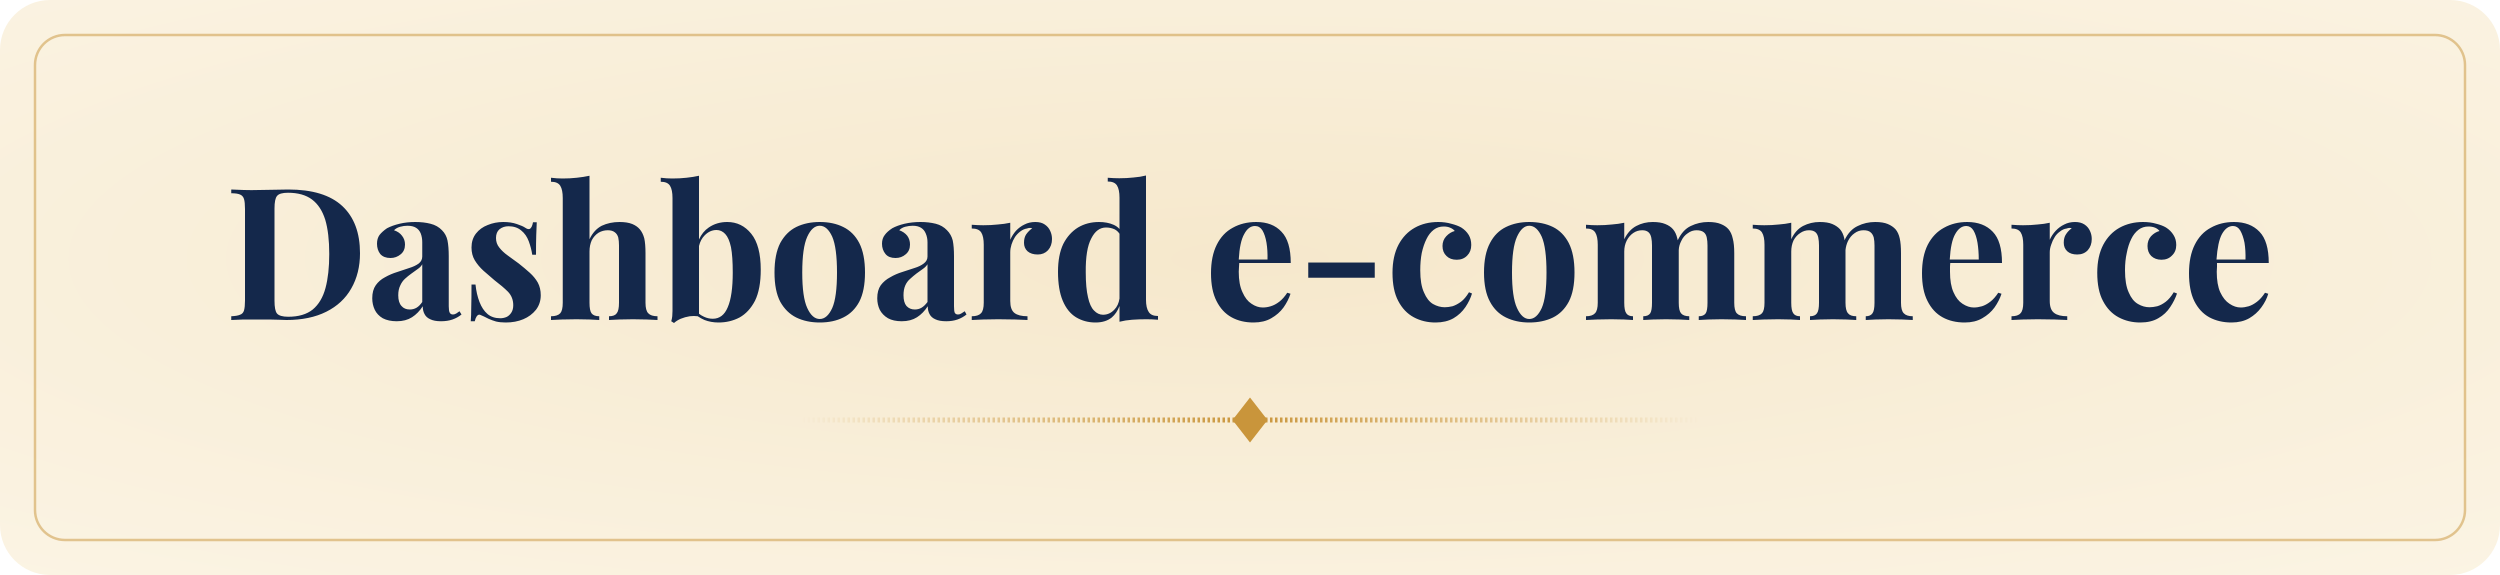
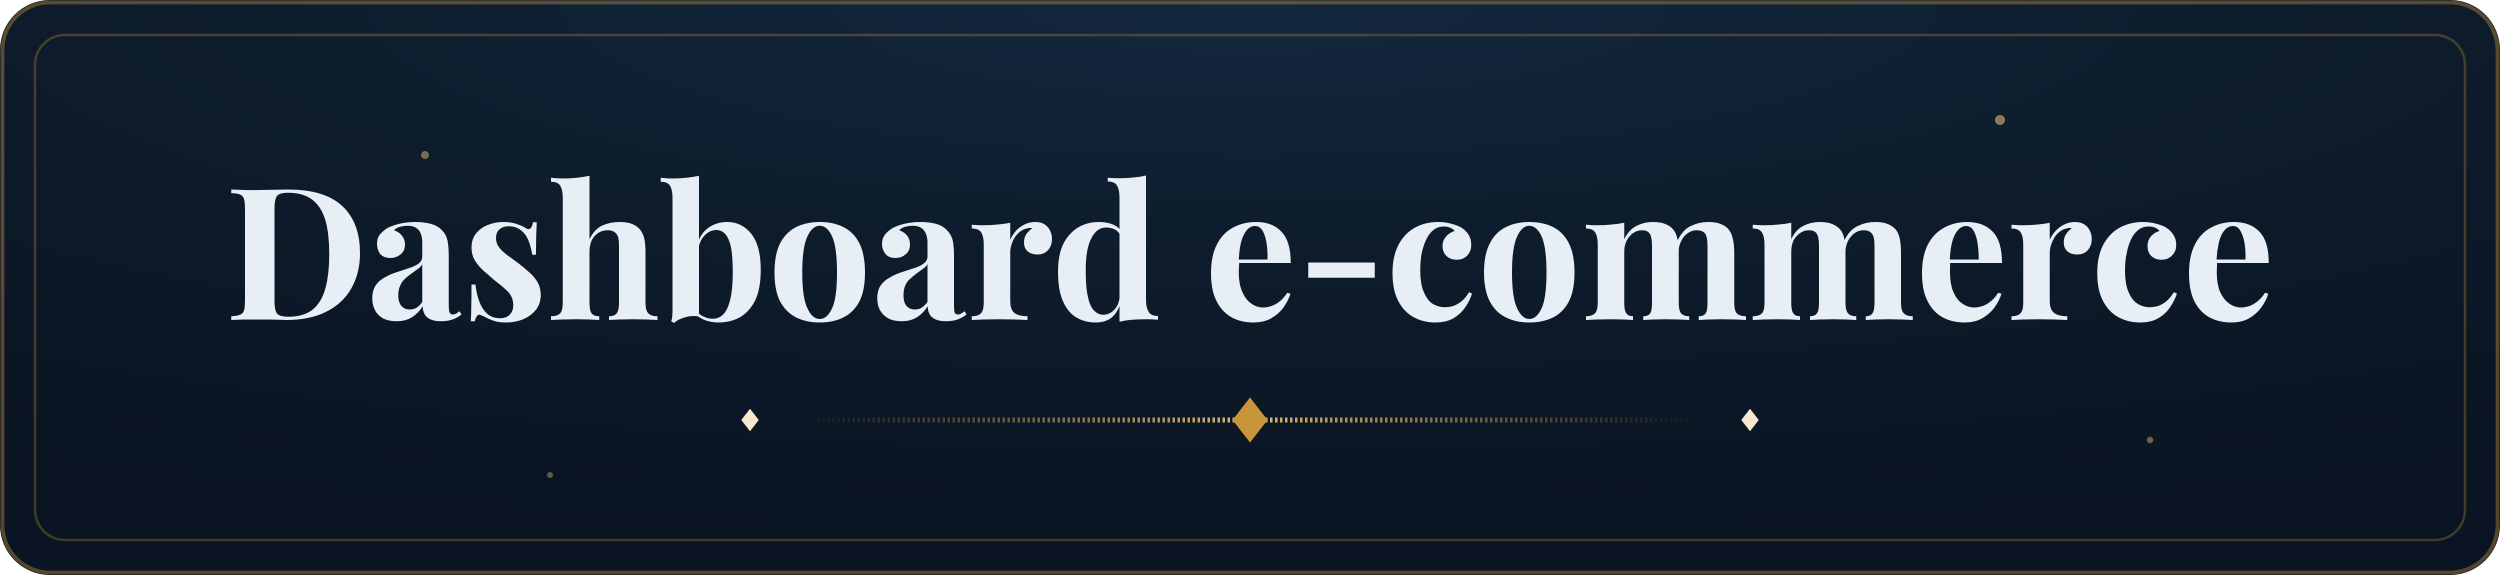
<svg xmlns="http://www.w3.org/2000/svg" viewBox="0 0 1000 230" width="1000" height="230" role="img" aria-labelledby="t d">
-   <style>@keyframes up{from{opacity:0;transform:translateY(18px)}}@keyframes fade{from{opacity:0}}@keyframes draw{from{stroke-dashoffset:1}}@keyframes lz{from{opacity:0;transform:scale(.2) rotate(-90deg)}60%{opacity:1;transform:scale(1.35)}}.up{animation:up 1s cubic-bezier(.2,.7,.2,1) backwards}.fade{animation:fade .9s ease-out backwards}.draw{stroke-dasharray:1;animation:draw 1.1s cubic-bezier(.45,0,.2,1) backwards}.lz{transform-box:fill-box;transform-origin:center;animation:lz .6s ease-out backwards}
+   <style>@keyframes up{from{opacity:0;transform:translateY(18px)}}@keyframes fade{from{opacity:0}}@keyframes draw{from{stroke-dashoffset:1}}@keyframes lz{from{opacity:0;transform:scale(.2) rotate(-90deg)}60%{opacity:1;transform:scale(1.35)}}.up{animation:up 1s cubic-bezier(.2,.7,.2,1) backwards}.fade{animation:fade .9s ease-out backwards}.draw{stroke-dasharray:1;animation:draw 1.1s cubic-bezier(.45,0,.2,1) backwards}.lz{transform-box:fill-box;transform-origin:center;animation:lz .6s ease-out backwards}@keyframes tw{from{opacity:0}50%{opacity:1;transform:scale(2)}}@keyframes ping{from{opacity:.9;transform:scale(1)}to{opacity:0;transform:scale(3)}}.tw{transform-box:fill-box;transform-origin:center;animation:tw .8s ease-out backwards}.ping{transform-box:fill-box;transform-origin:center;animation:ping 1.2s ease-out backwards}.grow{transform-box:fill-box;transform-origin:center}
@media (prefers-reduced-motion: reduce){*{animation:none!important}}</style>
  <defs>
-     <radialGradient id="bg" cx="50%" cy="45%" r="75%">
-       <stop offset="0" stop-color="#F6E8CC" />
-       <stop offset="1" stop-color="#FBF4E4" />
+     <radialGradient id="eb" cx="50%" cy="0%" r="95%">
+       <stop offset="0" stop-color="#14283f" />
+       <stop offset=".5" stop-color="#0d1b2a" />
+       <stop offset="1" stop-color="#0a1422" />
    </radialGradient>
    <linearGradient id="fl" gradientUnits="userSpaceOnUse" x1="320.0" x2="680.0">
      <stop offset="0" stop-color="#C9953B" stop-opacity="0" />
-       <stop offset=".5" stop-color="#C9953B" />
+       <stop offset=".5" stop-color="#E2BD72" />
      <stop offset="1" stop-color="#C9953B" stop-opacity="0" />
    </linearGradient>
  </defs>
-   <rect width="1000" height="230" rx="20" fill="url(#bg)" />
-   <rect x="14" y="14" width="972" height="202" rx="12" fill="none" stroke="#C9953B" stroke-opacity=".5" />
+   <rect width="1000" height="230" rx="20" fill="url(#eb)" />
+   <rect x="1" y="1" width="998" height="228" rx="19" fill="none" stroke="#C9953B" stroke-opacity=".4" stroke-width="1.5" />
+   <rect x="14" y="14" width="972" height="202" rx="12" fill="none" stroke="#C9953B" stroke-opacity=".3" />
  <g transform="translate(90 128)">
    <g class="up" style="animation-delay:.1s">
-       <path fill="#14284B" d="M25.3 -52.2Q39.8 -52.2 46.9 -45.6Q54 -39 54 -26.7Q54 -18.7 50.5 -12.6Q47.1 -6.6 40.5 -3.3Q33.9 0 24.6 0Q23.5 0 21.5 -0.1Q19.6 -0.1 17.6 -0.2Q15.5 -0.2 13.9 -0.2Q10.6 -0.2 7.5 -0.2Q4.4 -0.1 2.5 0V-1.5Q4.9 -1.6 6 -2.1Q7.2 -2.5 7.6 -3.8Q8 -5.2 8 -7.8V-44.4Q8 -47.1 7.6 -48.4Q7.2 -49.7 6 -50.2Q4.8 -50.7 2.5 -50.7V-52.2Q4.4 -52.1 7.5 -52Q10.6 -51.9 13.7 -52Q16.4 -52.1 19.7 -52.1Q23.1 -52.2 25.3 -52.2ZM25.2 -50.9Q21.8 -50.9 20.8 -49.6Q19.8 -48.4 19.8 -44.6V-7.7Q19.8 -3.8 20.8 -2.6Q21.9 -1.3 25.3 -1.3Q31.5 -1.3 35.1 -4.2Q38.7 -7.2 40.2 -12.8Q41.7 -18.4 41.7 -26.4Q41.7 -34.7 40.1 -40.1Q38.4 -45.5 34.8 -48.2Q31.2 -50.9 25.2 -50.9ZM68.7 0.5Q65.4 0.5 63.1 -0.7Q60.9 -2 59.9 -4.1Q58.9 -6.2 58.9 -8.7Q58.9 -11.9 60.3 -13.9Q61.7 -15.9 64 -17.1Q66.3 -18.4 68.9 -19.2Q71.4 -20 73.7 -20.8Q76 -21.5 77.5 -22.6Q78.9 -23.7 78.9 -25.4V-31.1Q78.9 -33 78.3 -34.6Q77.7 -36.1 76.4 -36.9Q75.1 -37.7 73 -37.7Q71.5 -37.7 70.1 -37.3Q68.6 -36.9 67.6 -35.9Q69.7 -35.2 70.8 -33.7Q72 -32.2 72 -30.2Q72 -27.7 70.3 -26.3Q68.5 -24.8 66.2 -24.8Q63.5 -24.8 62.1 -26.4Q60.8 -28.1 60.8 -30.5Q60.8 -32.6 61.8 -34Q62.9 -35.4 64.8 -36.7Q66.9 -37.8 69.8 -38.5Q72.7 -39.2 76.1 -39.2Q79.5 -39.2 82.2 -38.5Q85 -37.8 86.8 -35.9Q88.5 -34.2 89 -31.8Q89.5 -29.3 89.5 -25.5V-5.5Q89.5 -3.6 89.9 -2.9Q90.3 -2.2 91.2 -2.2Q91.8 -2.2 92.5 -2.6Q93.1 -3 93.8 -3.5L94.6 -2.2Q93 -0.9 91 -0.2Q89 0.5 86.4 0.5Q83.7 0.5 82.1 -0.3Q80.5 -1 79.8 -2.4Q79.1 -3.7 79.1 -5.5Q77.3 -2.7 74.8 -1.1Q72.3 0.5 68.7 0.5ZM73.9 -4.2Q75.4 -4.2 76.6 -4.9Q77.8 -5.6 78.9 -7.2V-22.3Q78.3 -21.2 77.1 -20.4Q75.9 -19.5 74.6 -18.6Q73.2 -17.6 72 -16.5Q70.8 -15.4 70.1 -13.8Q69.3 -12.2 69.3 -9.9Q69.3 -7 70.6 -5.6Q71.8 -4.2 73.9 -4.2ZM111.3 -39.2Q114.4 -39.2 116.7 -38.4Q119.1 -37.6 120.1 -36.9Q121.1 -36.2 121.8 -36.4Q122.8 -36.8 123.2 -39.1H124.7Q124.6 -37 124.5 -34Q124.4 -31.1 124.4 -26.1H122.9Q122.5 -28.8 121.5 -31.5Q120.5 -34.2 118.5 -35.8Q116.5 -37.5 113.4 -37.5Q111.3 -37.5 109.8 -36.3Q108.4 -35.1 108.4 -32.8Q108.4 -30.6 109.7 -29Q111 -27.3 113.1 -25.8Q115.2 -24.3 117.5 -22.6Q119.9 -20.7 121.9 -18.9Q123.9 -17.1 125.1 -15Q126.3 -12.8 126.3 -9.9Q126.3 -6.6 124.4 -4.1Q122.4 -1.6 119.3 -0.3Q116.2 1 112.3 1Q110.1 1 108.4 0.6Q106.7 0.1 105.4 -0.5Q104.4 -1 103.6 -1.4Q102.7 -1.8 102 -2.1Q101.3 -2.3 100.7 -1.5Q100.2 -0.8 99.9 0.5H98.3Q98.5 -1.8 98.5 -5.2Q98.6 -8.6 98.6 -14.2H100.2Q100.6 -10.3 101.8 -7.2Q103 -4.1 105 -2.4Q107 -0.7 110.1 -0.7Q111.4 -0.7 112.6 -1.2Q113.7 -1.7 114.5 -2.9Q115.3 -4.1 115.3 -5.9Q115.3 -9.1 113.2 -11.3Q111.1 -13.4 107.8 -15.9Q105.5 -17.9 103.4 -19.7Q101.3 -21.6 99.9 -23.9Q98.6 -26.1 98.6 -29Q98.6 -32.3 100.4 -34.6Q102.2 -36.9 105.1 -38Q108 -39.2 111.3 -39.2ZM145.8 -57.7V-32.3Q147.6 -36.1 150.7 -37.7Q153.9 -39.2 157.8 -39.2Q160.9 -39.2 162.9 -38.4Q164.8 -37.6 165.9 -36.3Q167.1 -34.9 167.7 -32.7Q168.2 -30.5 168.2 -26.7V-6.9Q168.2 -3.8 169.3 -2.7Q170.4 -1.5 173 -1.5V0Q171.6 -0.1 168.7 -0.2Q165.9 -0.3 163.2 -0.3Q160.4 -0.3 157.7 -0.2Q155 -0.1 153.6 0V-1.5Q155.9 -1.5 156.7 -2.7Q157.6 -3.8 157.6 -6.9V-29.8Q157.6 -31.6 157.3 -33Q156.9 -34.4 155.9 -35.1Q154.9 -35.9 153.1 -35.9Q151.1 -35.9 149.4 -34.9Q147.7 -33.8 146.7 -31.9Q145.8 -29.9 145.8 -27.4V-6.9Q145.8 -3.8 146.6 -2.7Q147.5 -1.5 149.7 -1.5V0Q148.4 -0.1 145.8 -0.2Q143.2 -0.3 140.6 -0.3Q137.7 -0.3 134.8 -0.2Q131.9 -0.1 130.4 0V-1.5Q133 -1.5 134.1 -2.7Q135.1 -3.8 135.1 -6.9V-48.8Q135.1 -52.1 134.1 -53.7Q133.1 -55.3 130.4 -55.3V-56.9Q132.8 -56.6 135 -56.6Q138 -56.6 140.7 -56.9Q143.5 -57.2 145.8 -57.7ZM200.9 -39.2Q206.7 -39.2 210.5 -34.5Q214.3 -29.8 214.3 -20.1Q214.3 -12.4 212 -7.7Q209.6 -3.1 205.8 -1Q202 1 197.4 1Q194.4 1 191.8 0Q190.4 -0.6 189.1 -1.5Q187.6 -1.7 185.9 -1.5Q184 -1.2 182.3 -0.5Q180.7 0.2 179.6 1.2L178.5 0.5Q178.8 -0.5 178.9 -1.5Q179 -2.6 179 -3.6V-48.8Q179 -52.1 178 -53.7Q177 -55.3 174.3 -55.3V-56.9Q176.7 -56.6 178.9 -56.6Q181.9 -56.6 184.6 -56.9Q187.4 -57.2 189.6 -57.7V-32.2Q191 -35.3 193.5 -37Q196.7 -39.2 200.9 -39.2ZM189.6 -29.6V-2.5Q190.5 -1.8 191.6 -1.3Q193.3 -0.5 195.1 -0.5Q199.2 -0.5 201.1 -5.1Q203.1 -9.7 203.1 -19Q203.1 -25.4 202.4 -29.1Q201.6 -32.8 200.1 -34.4Q198.6 -36 196.6 -36Q194 -36 191.9 -33.9Q190.2 -32.2 189.6 -29.6ZM237.9 -39.2Q243.3 -39.2 247.3 -37.2Q251.4 -35.2 253.7 -30.8Q256 -26.3 256 -19Q256 -11.7 253.7 -7.3Q251.4 -3 247.3 -1Q243.3 1 237.9 1Q232.6 1 228.5 -1Q224.5 -3 222.1 -7.3Q219.8 -11.7 219.8 -19Q219.8 -26.3 222.1 -30.8Q224.5 -35.2 228.5 -37.2Q232.6 -39.2 237.9 -39.2ZM237.9 -37.7Q234.9 -37.7 232.9 -33.3Q230.9 -28.9 230.9 -19Q230.9 -9.1 232.9 -4.8Q234.9 -0.4 237.9 -0.4Q240.9 -0.4 242.9 -4.8Q244.8 -9.1 244.8 -19Q244.8 -28.9 242.9 -33.3Q240.9 -37.7 237.9 -37.7ZM270.7 0.5Q267.4 0.5 265.2 -0.7Q263 -2 261.9 -4.1Q260.9 -6.2 260.9 -8.7Q260.9 -11.9 262.3 -13.9Q263.8 -15.9 266.1 -17.1Q268.3 -18.4 270.9 -19.2Q273.4 -20 275.8 -20.8Q278.1 -21.5 279.5 -22.6Q281 -23.7 281 -25.4V-31.1Q281 -33 280.3 -34.6Q279.7 -36.1 278.4 -36.9Q277.1 -37.7 275.1 -37.7Q273.6 -37.7 272.1 -37.3Q270.6 -36.9 269.7 -35.9Q271.7 -35.2 272.9 -33.7Q274 -32.2 274 -30.2Q274 -27.7 272.3 -26.3Q270.6 -24.8 268.2 -24.8Q265.5 -24.8 264.2 -26.4Q262.8 -28.1 262.8 -30.5Q262.8 -32.6 263.9 -34Q264.9 -35.4 266.9 -36.7Q268.9 -37.8 271.8 -38.5Q274.8 -39.2 278.2 -39.2Q281.5 -39.2 284.3 -38.5Q287 -37.8 288.8 -35.9Q290.5 -34.2 291.1 -31.8Q291.6 -29.3 291.6 -25.5V-5.5Q291.6 -3.6 291.9 -2.9Q292.3 -2.2 293.2 -2.2Q293.9 -2.2 294.5 -2.6Q295.1 -3 295.9 -3.5L296.6 -2.2Q295 -0.9 293 -0.2Q291 0.5 288.5 0.5Q285.7 0.5 284.1 -0.3Q282.5 -1 281.8 -2.4Q281.1 -3.7 281.1 -5.5Q279.3 -2.7 276.8 -1.1Q274.3 0.5 270.7 0.5ZM275.9 -4.2Q277.4 -4.2 278.6 -4.9Q279.8 -5.6 281 -7.2V-22.3Q280.3 -21.2 279.1 -20.4Q277.9 -19.5 276.6 -18.6Q275.3 -17.6 274.1 -16.5Q272.8 -15.4 272.1 -13.8Q271.4 -12.2 271.4 -9.9Q271.4 -7 272.6 -5.6Q273.9 -4.2 275.9 -4.2ZM324.1 -39.2Q326.5 -39.2 327.9 -38.2Q329.4 -37.2 330.1 -35.6Q330.8 -34.1 330.8 -32.4Q330.8 -29.7 329.2 -27.9Q327.6 -26.2 325.1 -26.2Q322.5 -26.2 321 -27.5Q319.6 -28.8 319.6 -30.9Q319.6 -33 320.5 -34.3Q321.5 -35.7 322.9 -36.7Q321.8 -37 320.8 -36.6Q319.4 -36.4 318.1 -35.4Q316.9 -34.5 316 -33.2Q315.1 -31.8 314.6 -30.2Q314.1 -28.6 314.1 -27.1V-7.6Q314.1 -4.1 315.8 -2.8Q317.5 -1.5 321 -1.5V0Q319.3 -0.1 316.1 -0.2Q312.8 -0.3 309.3 -0.3Q306.3 -0.3 303.3 -0.2Q300.3 -0.1 298.7 0V-1.5Q301.3 -1.5 302.4 -2.7Q303.5 -3.8 303.5 -6.9V-30.1Q303.5 -33.4 302.5 -35Q301.5 -36.6 298.7 -36.6V-38.1Q301.1 -37.9 303.3 -37.9Q306.4 -37.9 309.1 -38.2Q311.8 -38.4 314.1 -38.9V-32.1Q315 -34.1 316.4 -35.7Q317.9 -37.3 319.8 -38.2Q321.7 -39.2 324.1 -39.2ZM368.4 -57.8V-8.1Q368.4 -4.8 369.5 -3.2Q370.5 -1.6 373.2 -1.6V-0.1Q370.9 -0.3 368.6 -0.3Q365.5 -0.3 362.8 -0.1Q360.1 0.1 357.8 0.7V-5.6Q356.7 -2.7 354.7 -1Q352.2 1 348.2 1Q343.9 1 340.4 -1.1Q337 -3.2 335.1 -7.7Q333.2 -12.2 333.2 -19.3Q333.2 -26 335.3 -30.4Q337.5 -34.7 341.2 -37Q344.9 -39.2 349.6 -39.2Q352.9 -39.2 355.4 -38.1Q356.8 -37.5 357.8 -36.4V-48.9Q357.8 -52.2 356.8 -53.8Q355.8 -55.4 353.1 -55.4V-56.9Q355.5 -56.7 357.7 -56.7Q360.7 -56.7 363.4 -57Q366.1 -57.2 368.4 -57.8ZM357.8 -34.5Q357 -35.7 355.8 -36.3Q354.2 -37 352.4 -37Q348.7 -37 346.5 -32.6Q344.2 -28.3 344.3 -19.1Q344.3 -12.8 345.2 -9.1Q346 -5.4 347.6 -3.8Q349.2 -2.1 351.2 -2.1Q353.8 -2.1 355.7 -4.1Q357.4 -5.8 357.8 -8.6ZM412.5 -39.2Q419 -39.2 422.6 -35.3Q426.3 -31.5 426.3 -22.8H405.7Q405.6 -22.1 405.6 -21.3Q405.5 -20.4 405.5 -19.3Q405.5 -14.2 407 -11.1Q408.4 -7.9 410.6 -6.5Q412.8 -5 415.1 -5Q416.7 -5 418.3 -5.5Q420 -6 421.7 -7.3Q423.4 -8.6 424.9 -10.9L426.2 -10.5Q425.3 -7.7 423.4 -5Q421.5 -2.4 418.5 -0.7Q415.6 1 411.4 1Q406.4 1 402.6 -1.1Q398.8 -3.2 396.6 -7.6Q394.4 -11.9 394.4 -18.7Q394.4 -25.5 396.7 -30.1Q399 -34.7 403.1 -36.9Q407.2 -39.2 412.5 -39.2ZM405.5 -24.2H417Q417.1 -27.8 416.6 -30.9Q416.1 -33.9 415 -35.8Q413.9 -37.6 412 -37.6Q409.4 -37.6 407.7 -34.4Q405.9 -31.3 405.5 -24.2ZM459.9 -23V-16.9H433.3V-23ZM485.3 -39.2Q488.1 -39.2 490.5 -38.5Q492.9 -37.9 494.5 -37Q496.4 -35.8 497.5 -34Q498.5 -32.3 498.5 -30Q498.5 -27.4 496.9 -25.8Q495.3 -24.1 492.7 -24.1Q490.1 -24.1 488.6 -25.6Q487 -27.1 487 -29.6Q487 -31.9 488.5 -33.5Q490 -35.1 491.9 -35.6Q491.3 -36.4 490.1 -36.9Q489 -37.4 487.5 -37.4Q485.2 -37.4 483.5 -36.1Q481.7 -34.7 480.6 -32.4Q479.4 -30 478.7 -26.8Q478.1 -23.7 478.1 -19.9Q478.1 -14.2 479.6 -11Q481 -7.7 483.2 -6.4Q485.5 -5.1 487.9 -5.1Q489.3 -5.1 491 -5.5Q492.6 -6 494.4 -7.3Q496.1 -8.6 497.6 -11.1L498.8 -10.6Q498 -7.9 496.2 -5.2Q494.3 -2.4 491.4 -0.7Q488.4 1 484.2 1Q479.4 1 475.5 -1.1Q471.6 -3.2 469.3 -7.6Q467 -11.9 467 -18.9Q467 -25.5 469.4 -30.1Q471.8 -34.6 475.9 -36.9Q480 -39.2 485.3 -39.2ZM521.7 -39.2Q527.1 -39.2 531.2 -37.2Q535.2 -35.2 537.5 -30.8Q539.8 -26.3 539.8 -19Q539.8 -11.7 537.5 -7.3Q535.2 -3 531.2 -1Q527.1 1 521.7 1Q516.5 1 512.4 -1Q508.3 -3 506 -7.3Q503.6 -11.7 503.6 -19Q503.6 -26.3 506 -30.8Q508.3 -35.2 512.4 -37.2Q516.5 -39.2 521.7 -39.2ZM521.7 -37.7Q518.8 -37.7 516.8 -33.3Q514.8 -28.9 514.8 -19Q514.8 -9.1 516.8 -4.8Q518.8 -0.4 521.7 -0.4Q524.7 -0.4 526.7 -4.8Q528.6 -9.1 528.6 -19Q528.6 -28.9 526.7 -33.3Q524.7 -37.7 521.7 -37.7ZM571.1 -39.2Q574.2 -39.2 576.1 -38.4Q578.1 -37.6 579.2 -36.3Q580.4 -34.9 580.9 -32.7Q581 -32.2 581.1 -31.9Q583.1 -36.1 586.3 -37.6Q589.6 -39.2 593.3 -39.2Q596.4 -39.2 598.3 -38.4Q600.3 -37.6 601.4 -36.3Q602.6 -34.9 603.1 -32.6Q603.7 -30.4 603.7 -26.7V-6.9Q603.7 -3.8 604.7 -2.7Q605.8 -1.5 608.4 -1.5V0Q607 -0.1 604.2 -0.2Q601.4 -0.3 598.6 -0.3Q596 -0.3 593.4 -0.2Q590.8 -0.1 589.5 0V-1.5Q591.5 -1.5 592.3 -2.7Q593 -3.8 593 -6.9V-29.8Q593 -31.6 592.7 -33Q592.4 -34.4 591.5 -35.1Q590.5 -35.9 588.6 -35.9Q586.7 -35.9 585.1 -34.7Q583.4 -33.6 582.5 -31.6Q581.6 -29.9 581.5 -28Q581.5 -27.4 581.5 -26.7V-6.9Q581.5 -3.8 582.4 -2.7Q583.4 -1.5 585.7 -1.5V0Q584.4 -0.1 581.7 -0.2Q579 -0.3 576.4 -0.3Q573.8 -0.3 571.2 -0.2Q568.6 -0.1 567.3 0V-1.5Q569.3 -1.5 570.1 -2.7Q570.8 -3.8 570.8 -6.9V-29.8Q570.8 -31.6 570.5 -33Q570.2 -34.4 569.4 -35.1Q568.5 -35.9 566.9 -35.9Q564.9 -35.9 563.3 -34.8Q561.7 -33.7 560.7 -31.8Q559.7 -29.8 559.7 -27.4V-6.9Q559.7 -3.8 560.5 -2.7Q561.3 -1.5 563.2 -1.5V0Q562.1 -0.1 559.6 -0.2Q557.1 -0.3 554.5 -0.3Q551.7 -0.3 548.8 -0.2Q545.8 -0.1 544.4 0V-1.5Q546.9 -1.5 548 -2.7Q549.1 -3.8 549.1 -6.9V-30.1Q549.1 -33.4 548.1 -35Q547.1 -36.6 544.4 -36.6V-38.1Q546.7 -37.9 548.9 -37.9Q552 -37.9 554.7 -38.2Q557.4 -38.4 559.7 -38.9V-32.3Q561.5 -36 564.5 -37.6Q567.5 -39.2 571.1 -39.2ZM637.9 -39.2Q641 -39.2 642.9 -38.4Q644.8 -37.6 646 -36.3Q647.2 -34.9 647.7 -32.7Q647.8 -32.2 647.8 -31.9Q649.8 -36.1 653.1 -37.6Q656.3 -39.2 660.1 -39.2Q663.2 -39.2 665.1 -38.4Q667 -37.6 668.2 -36.3Q669.4 -34.9 669.9 -32.6Q670.4 -30.4 670.4 -26.7V-6.9Q670.4 -3.8 671.5 -2.7Q672.6 -1.5 675.1 -1.5V0Q673.7 -0.1 670.9 -0.2Q668.1 -0.3 665.4 -0.3Q662.7 -0.3 660.2 -0.2Q657.6 -0.1 656.3 0V-1.5Q658.2 -1.5 659 -2.7Q659.8 -3.8 659.8 -6.9V-29.8Q659.8 -31.6 659.5 -33Q659.1 -34.4 658.2 -35.1Q657.3 -35.9 655.4 -35.9Q653.4 -35.9 651.8 -34.7Q650.2 -33.6 649.2 -31.6Q648.4 -29.9 648.2 -28Q648.2 -27.4 648.2 -26.7V-6.9Q648.2 -3.8 649.2 -2.7Q650.1 -1.5 652.5 -1.5V0Q651.2 -0.1 648.5 -0.2Q645.8 -0.3 643.2 -0.3Q640.5 -0.3 638 -0.2Q635.4 -0.1 634 0V-1.5Q636 -1.5 636.8 -2.7Q637.6 -3.8 637.6 -6.9V-29.8Q637.6 -31.6 637.3 -33Q637 -34.4 636.2 -35.1Q635.3 -35.9 633.6 -35.9Q631.7 -35.9 630.1 -34.8Q628.4 -33.7 627.4 -31.8Q626.5 -29.8 626.5 -27.4V-6.9Q626.5 -3.8 627.3 -2.7Q628.1 -1.5 630 -1.5V0Q628.8 -0.1 626.3 -0.2Q623.9 -0.3 621.3 -0.3Q618.5 -0.3 615.5 -0.2Q612.6 -0.1 611.1 0V-1.5Q613.7 -1.5 614.8 -2.7Q615.8 -3.8 615.8 -6.9V-30.1Q615.8 -33.4 614.8 -35Q613.8 -36.6 611.1 -36.6V-38.1Q613.5 -37.9 615.7 -37.9Q618.8 -37.9 621.5 -38.2Q624.2 -38.4 626.5 -38.9V-32.3Q628.2 -36 631.2 -37.6Q634.3 -39.2 637.9 -39.2ZM696.9 -39.2Q703.4 -39.2 707.1 -35.3Q710.8 -31.5 710.8 -22.8H690.1Q690 -22.1 690 -21.3Q690 -20.4 690 -19.3Q690 -14.2 691.4 -11.1Q692.8 -7.9 695 -6.5Q697.3 -5 699.5 -5Q701.1 -5 702.8 -5.5Q704.4 -6 706.1 -7.3Q707.8 -8.6 709.3 -10.9L710.6 -10.5Q709.7 -7.7 707.8 -5Q705.9 -2.4 702.9 -0.7Q700 1 695.9 1Q690.8 1 687 -1.1Q683.2 -3.2 681 -7.6Q678.8 -11.9 678.8 -18.7Q678.8 -25.5 681.1 -30.1Q683.5 -34.7 687.6 -36.9Q691.7 -39.2 696.9 -39.2ZM689.9 -24.2H701.5Q701.5 -27.8 701 -30.9Q700.5 -33.9 699.4 -35.8Q698.3 -37.6 696.5 -37.6Q693.9 -37.6 692.1 -34.4Q690.3 -31.3 689.9 -24.2ZM740 -39.2Q742.3 -39.2 743.8 -38.2Q745.3 -37.2 746 -35.6Q746.7 -34.1 746.7 -32.4Q746.7 -29.7 745.1 -27.9Q743.5 -26.2 740.9 -26.2Q738.3 -26.2 736.9 -27.5Q735.5 -28.8 735.5 -30.9Q735.5 -33 736.4 -34.3Q737.3 -35.7 738.7 -36.7Q737.7 -37 736.7 -36.6Q735.2 -36.4 734 -35.4Q732.7 -34.5 731.9 -33.2Q731 -31.8 730.5 -30.2Q729.9 -28.6 729.9 -27.1V-7.6Q729.9 -4.1 731.7 -2.8Q733.4 -1.5 736.9 -1.5V0Q735.2 -0.1 731.9 -0.2Q728.7 -0.3 725.1 -0.3Q722.2 -0.3 719.2 -0.2Q716.1 -0.1 714.6 0V-1.5Q717.2 -1.5 718.2 -2.7Q719.3 -3.8 719.3 -6.9V-30.1Q719.3 -33.4 718.3 -35Q717.3 -36.6 714.6 -36.6V-38.1Q717 -37.9 719.2 -37.9Q722.3 -37.9 725 -38.2Q727.7 -38.4 729.9 -38.9V-32.1Q730.8 -34.1 732.3 -35.7Q733.8 -37.3 735.7 -38.2Q737.6 -39.2 740 -39.2ZM767.2 -39.2Q770.1 -39.2 772.5 -38.5Q774.9 -37.9 776.4 -37Q778.3 -35.8 779.4 -34Q780.5 -32.3 780.5 -30Q780.5 -27.4 778.8 -25.8Q777.2 -24.1 774.6 -24.1Q772.1 -24.1 770.5 -25.6Q769 -27.1 769 -29.6Q769 -31.9 770.4 -33.5Q771.9 -35.1 773.8 -35.6Q773.2 -36.4 772.1 -36.9Q770.9 -37.4 769.4 -37.4Q767.1 -37.4 765.4 -36.1Q763.6 -34.7 762.5 -32.4Q761.3 -30 760.7 -26.8Q760 -23.7 760 -19.9Q760 -14.2 761.5 -11Q762.9 -7.7 765.2 -6.4Q767.4 -5.1 769.8 -5.1Q771.2 -5.1 772.9 -5.5Q774.6 -6 776.3 -7.3Q778 -8.6 779.5 -11.1L780.8 -10.6Q779.9 -7.9 778.1 -5.2Q776.3 -2.4 773.3 -0.7Q770.4 1 766.1 1Q761.3 1 757.4 -1.1Q753.5 -3.2 751.2 -7.6Q748.9 -11.9 748.9 -18.9Q748.9 -25.5 751.3 -30.1Q753.7 -34.6 757.8 -36.9Q762 -39.2 767.2 -39.2ZM803.6 -39.2Q810.1 -39.2 813.8 -35.3Q817.5 -31.5 817.5 -22.8H796.8Q796.8 -22.1 796.8 -21.3Q796.7 -20.4 796.7 -19.3Q796.7 -14.2 798.1 -11.1Q799.6 -7.9 801.8 -6.5Q804 -5 806.3 -5Q807.8 -5 809.5 -5.5Q811.1 -6 812.8 -7.3Q814.5 -8.6 816 -10.9L817.3 -10.5Q816.5 -7.7 814.5 -5Q812.6 -2.4 809.7 -0.7Q806.7 1 802.6 1Q797.6 1 793.7 -1.1Q789.9 -3.2 787.7 -7.6Q785.6 -11.9 785.6 -18.7Q785.6 -25.5 787.9 -30.1Q790.2 -34.7 794.3 -36.9Q798.4 -39.2 803.6 -39.2ZM796.6 -24.2H808.2Q808.3 -27.8 807.8 -30.9Q807.2 -33.9 806.1 -35.8Q805 -37.6 803.2 -37.6Q800.6 -37.6 798.8 -34.4Q797.1 -31.3 796.6 -24.2Z" />
+       <path fill="#e8eef5" d="M25.3 -52.2Q39.8 -52.2 46.9 -45.6Q54 -39 54 -26.7Q54 -18.7 50.5 -12.6Q47.1 -6.6 40.5 -3.3Q33.9 0 24.6 0Q23.5 0 21.5 -0.1Q19.6 -0.1 17.6 -0.2Q15.5 -0.2 13.9 -0.2Q10.6 -0.2 7.5 -0.2Q4.4 -0.1 2.5 0V-1.5Q4.9 -1.6 6 -2.1Q7.2 -2.5 7.6 -3.8Q8 -5.2 8 -7.8V-44.4Q8 -47.1 7.6 -48.4Q7.2 -49.7 6 -50.2Q4.8 -50.7 2.5 -50.7V-52.2Q4.4 -52.1 7.5 -52Q10.6 -51.9 13.7 -52Q16.4 -52.1 19.7 -52.1Q23.1 -52.2 25.3 -52.2ZM25.2 -50.9Q21.8 -50.9 20.8 -49.6Q19.8 -48.4 19.8 -44.6V-7.7Q19.8 -3.8 20.8 -2.6Q21.9 -1.3 25.3 -1.3Q31.5 -1.3 35.1 -4.2Q38.7 -7.2 40.2 -12.8Q41.7 -18.4 41.7 -26.4Q41.7 -34.7 40.1 -40.1Q38.4 -45.5 34.8 -48.2Q31.2 -50.9 25.2 -50.9ZM68.7 0.5Q65.4 0.5 63.1 -0.7Q60.9 -2 59.9 -4.1Q58.9 -6.2 58.9 -8.7Q58.9 -11.9 60.3 -13.9Q61.7 -15.9 64 -17.1Q66.3 -18.4 68.9 -19.2Q71.4 -20 73.7 -20.8Q76 -21.5 77.5 -22.6Q78.9 -23.7 78.9 -25.4V-31.1Q78.9 -33 78.3 -34.6Q77.7 -36.1 76.4 -36.9Q75.1 -37.7 73 -37.7Q71.5 -37.7 70.1 -37.3Q68.6 -36.9 67.6 -35.9Q69.7 -35.2 70.8 -33.7Q72 -32.2 72 -30.2Q72 -27.7 70.3 -26.3Q68.5 -24.8 66.2 -24.8Q63.5 -24.8 62.1 -26.4Q60.8 -28.1 60.8 -30.5Q60.8 -32.6 61.8 -34Q62.9 -35.4 64.8 -36.7Q66.9 -37.8 69.8 -38.5Q72.7 -39.2 76.1 -39.2Q79.5 -39.2 82.2 -38.5Q85 -37.8 86.8 -35.9Q88.5 -34.2 89 -31.8Q89.5 -29.3 89.5 -25.5V-5.5Q89.5 -3.6 89.9 -2.9Q90.3 -2.2 91.2 -2.2Q91.8 -2.2 92.5 -2.6Q93.1 -3 93.8 -3.5L94.6 -2.2Q93 -0.9 91 -0.2Q89 0.5 86.4 0.5Q83.7 0.5 82.1 -0.3Q80.5 -1 79.8 -2.4Q79.1 -3.7 79.1 -5.5Q77.3 -2.7 74.8 -1.1Q72.3 0.5 68.7 0.5ZM73.9 -4.2Q75.4 -4.2 76.6 -4.9Q77.8 -5.6 78.9 -7.2V-22.3Q78.3 -21.2 77.1 -20.4Q75.9 -19.5 74.6 -18.6Q73.2 -17.6 72 -16.5Q70.8 -15.4 70.1 -13.8Q69.3 -12.2 69.3 -9.9Q69.3 -7 70.6 -5.6Q71.8 -4.2 73.9 -4.2ZM111.3 -39.2Q114.4 -39.2 116.7 -38.4Q119.1 -37.6 120.1 -36.9Q121.1 -36.2 121.8 -36.4Q122.8 -36.8 123.2 -39.1H124.7Q124.6 -37 124.5 -34Q124.4 -31.1 124.4 -26.1H122.9Q122.5 -28.8 121.5 -31.5Q120.5 -34.2 118.5 -35.8Q116.5 -37.5 113.4 -37.5Q111.3 -37.5 109.8 -36.3Q108.4 -35.1 108.4 -32.8Q108.4 -30.6 109.7 -29Q111 -27.3 113.1 -25.8Q115.2 -24.3 117.5 -22.6Q119.9 -20.7 121.9 -18.9Q123.9 -17.1 125.1 -15Q126.3 -12.8 126.3 -9.9Q126.3 -6.6 124.4 -4.1Q122.4 -1.6 119.3 -0.3Q116.2 1 112.3 1Q110.1 1 108.4 0.6Q106.7 0.1 105.4 -0.5Q104.4 -1 103.6 -1.4Q102.7 -1.8 102 -2.1Q101.3 -2.3 100.7 -1.5Q100.2 -0.8 99.9 0.5H98.3Q98.5 -1.8 98.5 -5.2Q98.6 -8.6 98.6 -14.2H100.2Q100.6 -10.3 101.8 -7.2Q103 -4.1 105 -2.4Q107 -0.7 110.1 -0.7Q111.4 -0.7 112.6 -1.2Q113.7 -1.7 114.5 -2.9Q115.3 -4.1 115.3 -5.9Q115.3 -9.1 113.2 -11.3Q111.1 -13.4 107.8 -15.9Q105.5 -17.9 103.4 -19.7Q101.3 -21.6 99.9 -23.9Q98.6 -26.1 98.6 -29Q98.6 -32.3 100.4 -34.6Q102.2 -36.9 105.1 -38Q108 -39.2 111.3 -39.2ZM145.8 -57.7V-32.3Q147.6 -36.1 150.7 -37.7Q153.9 -39.2 157.8 -39.2Q160.9 -39.2 162.9 -38.4Q164.8 -37.6 165.9 -36.3Q167.1 -34.9 167.7 -32.7Q168.2 -30.5 168.2 -26.7V-6.9Q168.2 -3.8 169.3 -2.7Q170.4 -1.5 173 -1.5V0Q171.6 -0.1 168.7 -0.2Q165.9 -0.3 163.2 -0.3Q160.4 -0.3 157.7 -0.2Q155 -0.1 153.6 0V-1.5Q155.9 -1.5 156.7 -2.7Q157.6 -3.8 157.6 -6.9V-29.8Q157.6 -31.6 157.3 -33Q156.9 -34.4 155.9 -35.1Q154.9 -35.9 153.1 -35.9Q151.1 -35.9 149.4 -34.9Q147.7 -33.8 146.7 -31.9Q145.8 -29.9 145.8 -27.4V-6.9Q145.8 -3.8 146.6 -2.7Q147.5 -1.5 149.7 -1.5V0Q148.4 -0.1 145.8 -0.2Q143.2 -0.3 140.6 -0.3Q137.7 -0.3 134.8 -0.2Q131.9 -0.1 130.4 0V-1.5Q133 -1.5 134.1 -2.7Q135.1 -3.8 135.1 -6.9V-48.8Q135.1 -52.1 134.1 -53.7Q133.1 -55.3 130.4 -55.3V-56.9Q132.8 -56.6 135 -56.6Q138 -56.6 140.7 -56.9Q143.5 -57.2 145.8 -57.7ZM200.9 -39.2Q206.7 -39.2 210.5 -34.5Q214.3 -29.8 214.3 -20.1Q214.3 -12.4 212 -7.7Q209.6 -3.1 205.8 -1Q202 1 197.4 1Q194.4 1 191.8 0Q190.4 -0.6 189.1 -1.5Q187.6 -1.7 185.9 -1.5Q184 -1.2 182.3 -0.5Q180.7 0.2 179.6 1.2L178.5 0.5Q178.8 -0.5 178.9 -1.5Q179 -2.6 179 -3.6V-48.8Q179 -52.1 178 -53.7Q177 -55.3 174.3 -55.3V-56.9Q176.7 -56.6 178.9 -56.6Q181.9 -56.6 184.6 -56.9Q187.4 -57.2 189.6 -57.7V-32.2Q191 -35.3 193.5 -37Q196.7 -39.2 200.9 -39.2ZM189.6 -29.6V-2.5Q190.5 -1.8 191.6 -1.3Q193.3 -0.5 195.1 -0.5Q199.2 -0.5 201.1 -5.1Q203.1 -9.7 203.1 -19Q203.1 -25.4 202.4 -29.1Q201.6 -32.8 200.1 -34.4Q198.6 -36 196.6 -36Q194 -36 191.9 -33.9Q190.2 -32.2 189.6 -29.6ZM237.9 -39.2Q243.3 -39.2 247.3 -37.2Q251.4 -35.2 253.7 -30.8Q256 -26.3 256 -19Q256 -11.7 253.7 -7.3Q251.4 -3 247.3 -1Q243.3 1 237.9 1Q232.6 1 228.5 -1Q224.5 -3 222.1 -7.3Q219.8 -11.7 219.8 -19Q219.8 -26.3 222.1 -30.8Q224.5 -35.2 228.5 -37.2Q232.6 -39.2 237.9 -39.2ZM237.9 -37.7Q234.9 -37.7 232.9 -33.3Q230.9 -28.9 230.9 -19Q230.9 -9.1 232.9 -4.8Q234.9 -0.4 237.9 -0.4Q240.9 -0.4 242.9 -4.8Q244.8 -9.1 244.8 -19Q244.8 -28.9 242.9 -33.3Q240.9 -37.7 237.9 -37.7ZM270.7 0.5Q267.4 0.5 265.2 -0.7Q263 -2 261.9 -4.1Q260.9 -6.2 260.9 -8.7Q260.9 -11.9 262.3 -13.9Q263.8 -15.9 266.1 -17.1Q268.3 -18.4 270.9 -19.2Q273.4 -20 275.8 -20.8Q278.1 -21.5 279.5 -22.6Q281 -23.7 281 -25.4V-31.1Q281 -33 280.3 -34.6Q279.7 -36.1 278.4 -36.9Q277.1 -37.7 275.1 -37.7Q273.6 -37.7 272.1 -37.3Q270.6 -36.9 269.7 -35.9Q271.7 -35.2 272.9 -33.7Q274 -32.2 274 -30.2Q274 -27.7 272.3 -26.3Q270.6 -24.8 268.2 -24.8Q265.5 -24.8 264.2 -26.4Q262.8 -28.1 262.8 -30.5Q262.8 -32.6 263.9 -34Q264.9 -35.4 266.9 -36.7Q268.9 -37.8 271.8 -38.5Q274.8 -39.2 278.2 -39.2Q281.5 -39.2 284.3 -38.5Q287 -37.8 288.8 -35.9Q290.5 -34.2 291.1 -31.8Q291.6 -29.3 291.6 -25.5V-5.5Q291.6 -3.6 291.9 -2.9Q292.3 -2.2 293.2 -2.2Q293.9 -2.2 294.5 -2.6Q295.1 -3 295.9 -3.5L296.6 -2.2Q295 -0.9 293 -0.2Q291 0.5 288.5 0.5Q285.7 0.5 284.1 -0.3Q282.5 -1 281.8 -2.4Q281.1 -3.7 281.1 -5.5Q279.3 -2.7 276.8 -1.1Q274.3 0.5 270.7 0.5ZM275.9 -4.2Q277.4 -4.2 278.6 -4.9Q279.8 -5.6 281 -7.2V-22.3Q280.3 -21.2 279.1 -20.4Q277.9 -19.5 276.6 -18.6Q275.3 -17.6 274.1 -16.5Q272.8 -15.4 272.1 -13.8Q271.4 -12.2 271.4 -9.9Q271.4 -7 272.6 -5.6Q273.9 -4.2 275.9 -4.2ZM324.1 -39.2Q326.5 -39.2 327.9 -38.2Q329.4 -37.2 330.1 -35.6Q330.8 -34.1 330.8 -32.4Q330.8 -29.7 329.2 -27.9Q327.6 -26.2 325.1 -26.2Q322.5 -26.2 321 -27.5Q319.6 -28.8 319.6 -30.9Q319.6 -33 320.5 -34.3Q321.5 -35.7 322.9 -36.7Q321.8 -37 320.8 -36.6Q319.4 -36.4 318.1 -35.4Q316.9 -34.5 316 -33.2Q315.1 -31.8 314.6 -30.2Q314.1 -28.6 314.1 -27.1V-7.6Q314.1 -4.1 315.8 -2.8Q317.5 -1.5 321 -1.5V0Q319.3 -0.1 316.1 -0.2Q312.8 -0.3 309.3 -0.3Q306.3 -0.3 303.3 -0.2Q300.3 -0.1 298.7 0V-1.5Q301.3 -1.5 302.4 -2.7Q303.5 -3.8 303.5 -6.9V-30.1Q303.5 -33.4 302.5 -35Q301.5 -36.6 298.7 -36.6V-38.1Q301.1 -37.9 303.3 -37.9Q306.4 -37.9 309.1 -38.2Q311.8 -38.4 314.1 -38.9V-32.1Q315 -34.1 316.4 -35.7Q317.9 -37.3 319.8 -38.2Q321.7 -39.2 324.1 -39.2ZM368.4 -57.8V-8.1Q368.4 -4.8 369.5 -3.2Q370.5 -1.6 373.2 -1.6V-0.1Q370.9 -0.3 368.6 -0.3Q365.5 -0.3 362.8 -0.1Q360.1 0.1 357.8 0.7V-5.6Q356.7 -2.7 354.7 -1Q352.2 1 348.2 1Q343.9 1 340.4 -1.1Q337 -3.2 335.1 -7.7Q333.2 -12.2 333.2 -19.3Q333.2 -26 335.3 -30.4Q337.5 -34.7 341.2 -37Q344.9 -39.2 349.6 -39.2Q352.9 -39.2 355.4 -38.1Q356.8 -37.5 357.8 -36.4V-48.9Q357.8 -52.2 356.8 -53.8Q355.8 -55.4 353.1 -55.4V-56.9Q355.5 -56.7 357.7 -56.7Q360.7 -56.7 363.4 -57Q366.1 -57.2 368.4 -57.8ZM357.8 -34.5Q357 -35.7 355.8 -36.3Q354.2 -37 352.4 -37Q348.7 -37 346.5 -32.6Q344.2 -28.3 344.3 -19.1Q344.3 -12.8 345.2 -9.1Q346 -5.4 347.6 -3.8Q349.2 -2.1 351.2 -2.1Q353.8 -2.1 355.7 -4.1Q357.4 -5.8 357.8 -8.6ZM412.5 -39.2Q419 -39.2 422.6 -35.3Q426.3 -31.5 426.3 -22.8H405.7Q405.6 -22.1 405.6 -21.3Q405.5 -20.4 405.5 -19.3Q405.5 -14.2 407 -11.1Q408.4 -7.9 410.6 -6.5Q412.8 -5 415.1 -5Q416.7 -5 418.3 -5.5Q420 -6 421.7 -7.3Q423.4 -8.6 424.9 -10.9L426.2 -10.5Q425.3 -7.7 423.4 -5Q421.5 -2.4 418.5 -0.7Q415.6 1 411.4 1Q406.4 1 402.6 -1.1Q398.8 -3.2 396.6 -7.6Q394.4 -11.9 394.4 -18.7Q394.4 -25.5 396.7 -30.1Q399 -34.7 403.1 -36.9Q407.2 -39.2 412.5 -39.2ZM405.5 -24.2H417Q417.1 -27.8 416.6 -30.9Q416.1 -33.9 415 -35.8Q413.9 -37.6 412 -37.6Q409.4 -37.6 407.7 -34.4Q405.9 -31.3 405.5 -24.2ZM459.9 -23V-16.9H433.3V-23ZM485.3 -39.2Q488.1 -39.2 490.5 -38.5Q492.9 -37.9 494.5 -37Q496.4 -35.8 497.5 -34Q498.5 -32.3 498.5 -30Q498.5 -27.4 496.9 -25.8Q495.3 -24.1 492.7 -24.1Q490.1 -24.1 488.6 -25.6Q487 -27.1 487 -29.6Q487 -31.9 488.5 -33.5Q490 -35.1 491.9 -35.6Q491.3 -36.4 490.1 -36.9Q489 -37.4 487.5 -37.4Q485.2 -37.4 483.5 -36.1Q481.7 -34.7 480.6 -32.4Q479.4 -30 478.7 -26.8Q478.1 -23.7 478.1 -19.9Q478.1 -14.2 479.6 -11Q481 -7.7 483.2 -6.4Q485.5 -5.1 487.9 -5.1Q489.3 -5.1 491 -5.5Q492.6 -6 494.4 -7.3Q496.1 -8.6 497.6 -11.1L498.8 -10.6Q498 -7.9 496.2 -5.2Q494.3 -2.4 491.4 -0.7Q488.4 1 484.2 1Q479.4 1 475.5 -1.1Q471.6 -3.2 469.3 -7.6Q467 -11.9 467 -18.9Q467 -25.5 469.4 -30.1Q471.8 -34.6 475.9 -36.9Q480 -39.2 485.3 -39.2ZM521.7 -39.2Q527.1 -39.2 531.2 -37.2Q535.2 -35.2 537.5 -30.8Q539.8 -26.3 539.8 -19Q539.8 -11.7 537.5 -7.3Q535.2 -3 531.2 -1Q527.1 1 521.7 1Q516.5 1 512.4 -1Q508.3 -3 506 -7.3Q503.6 -11.7 503.6 -19Q503.6 -26.3 506 -30.8Q508.3 -35.2 512.4 -37.2Q516.5 -39.2 521.7 -39.2ZM521.7 -37.7Q518.8 -37.7 516.8 -33.3Q514.8 -28.9 514.8 -19Q514.8 -9.1 516.8 -4.8Q518.8 -0.4 521.7 -0.4Q524.7 -0.4 526.7 -4.8Q528.6 -9.1 528.6 -19Q528.6 -28.9 526.7 -33.3Q524.7 -37.7 521.7 -37.7ZM571.1 -39.2Q574.2 -39.2 576.1 -38.4Q578.1 -37.6 579.2 -36.3Q580.4 -34.9 580.9 -32.7Q581 -32.2 581.1 -31.9Q583.1 -36.1 586.3 -37.6Q589.6 -39.2 593.3 -39.2Q596.4 -39.2 598.3 -38.4Q600.3 -37.6 601.4 -36.3Q602.6 -34.9 603.1 -32.6Q603.7 -30.4 603.7 -26.7V-6.9Q603.7 -3.8 604.7 -2.7Q605.8 -1.5 608.4 -1.5V0Q607 -0.1 604.2 -0.2Q601.4 -0.3 598.6 -0.3Q596 -0.3 593.4 -0.2Q590.8 -0.1 589.5 0V-1.5Q591.5 -1.5 592.3 -2.7Q593 -3.8 593 -6.9V-29.8Q593 -31.6 592.7 -33Q592.4 -34.4 591.5 -35.1Q590.5 -35.9 588.6 -35.9Q586.7 -35.9 585.1 -34.7Q583.4 -33.6 582.5 -31.6Q581.6 -29.9 581.5 -28Q581.5 -27.4 581.5 -26.7V-6.9Q581.5 -3.8 582.4 -2.7Q583.4 -1.5 585.7 -1.5V0Q584.4 -0.1 581.7 -0.2Q579 -0.3 576.4 -0.3Q573.8 -0.3 571.2 -0.2Q568.6 -0.1 567.3 0V-1.5Q569.3 -1.5 570.1 -2.7Q570.8 -3.8 570.8 -6.9V-29.8Q570.8 -31.6 570.5 -33Q570.2 -34.4 569.4 -35.1Q568.5 -35.9 566.9 -35.9Q564.9 -35.9 563.3 -34.8Q561.7 -33.7 560.7 -31.8Q559.7 -29.8 559.7 -27.4V-6.9Q559.7 -3.8 560.5 -2.7Q561.3 -1.5 563.2 -1.5V0Q562.1 -0.1 559.6 -0.2Q557.1 -0.3 554.5 -0.3Q551.7 -0.3 548.8 -0.2Q545.8 -0.1 544.4 0V-1.5Q546.9 -1.5 548 -2.7Q549.1 -3.8 549.1 -6.9V-30.1Q549.1 -33.4 548.1 -35Q547.1 -36.6 544.4 -36.6V-38.1Q546.7 -37.9 548.9 -37.9Q552 -37.9 554.7 -38.2Q557.4 -38.4 559.7 -38.9V-32.3Q561.5 -36 564.5 -37.6Q567.5 -39.2 571.1 -39.2ZM637.9 -39.2Q641 -39.2 642.9 -38.4Q644.8 -37.6 646 -36.3Q647.2 -34.9 647.7 -32.7Q647.8 -32.2 647.8 -31.9Q649.8 -36.1 653.1 -37.6Q656.3 -39.2 660.1 -39.2Q663.2 -39.2 665.1 -38.4Q667 -37.6 668.2 -36.3Q669.4 -34.9 669.9 -32.6Q670.4 -30.4 670.4 -26.7V-6.9Q670.4 -3.8 671.5 -2.7Q672.6 -1.5 675.1 -1.5V0Q673.7 -0.1 670.9 -0.2Q668.1 -0.3 665.4 -0.3Q662.7 -0.3 660.2 -0.2Q657.6 -0.1 656.3 0V-1.5Q658.2 -1.5 659 -2.7Q659.8 -3.8 659.8 -6.9V-29.8Q659.8 -31.6 659.5 -33Q659.1 -34.4 658.2 -35.1Q657.3 -35.9 655.4 -35.9Q653.4 -35.9 651.8 -34.7Q650.2 -33.6 649.2 -31.6Q648.4 -29.9 648.2 -28Q648.2 -27.4 648.2 -26.7V-6.9Q648.2 -3.8 649.2 -2.7Q650.1 -1.5 652.5 -1.5V0Q651.2 -0.1 648.5 -0.2Q645.8 -0.3 643.2 -0.3Q640.5 -0.3 638 -0.2Q635.4 -0.1 634 0V-1.5Q636 -1.5 636.8 -2.7Q637.6 -3.8 637.6 -6.9V-29.8Q637.6 -31.6 637.3 -33Q637 -34.4 636.2 -35.1Q635.3 -35.9 633.6 -35.9Q631.7 -35.9 630.1 -34.8Q628.4 -33.7 627.4 -31.8Q626.5 -29.8 626.5 -27.4V-6.9Q626.5 -3.8 627.3 -2.7Q628.1 -1.5 630 -1.5V0Q628.8 -0.1 626.3 -0.2Q623.9 -0.3 621.3 -0.3Q618.5 -0.3 615.5 -0.2Q612.6 -0.1 611.1 0V-1.5Q613.7 -1.5 614.8 -2.7Q615.8 -3.8 615.8 -6.9V-30.1Q615.8 -33.4 614.8 -35Q613.8 -36.6 611.1 -36.6V-38.1Q613.5 -37.9 615.7 -37.9Q618.8 -37.9 621.5 -38.2Q624.2 -38.4 626.5 -38.9V-32.3Q628.2 -36 631.2 -37.6Q634.3 -39.2 637.9 -39.2ZM696.9 -39.2Q703.4 -39.2 707.1 -35.3Q710.8 -31.5 710.8 -22.8H690.1Q690 -22.1 690 -21.3Q690 -20.4 690 -19.3Q690 -14.2 691.4 -11.1Q692.8 -7.9 695 -6.5Q697.3 -5 699.5 -5Q701.1 -5 702.8 -5.5Q704.4 -6 706.1 -7.3Q707.8 -8.6 709.3 -10.9L710.6 -10.5Q709.7 -7.7 707.8 -5Q705.9 -2.4 702.9 -0.7Q700 1 695.9 1Q690.8 1 687 -1.1Q683.2 -3.2 681 -7.6Q678.8 -11.9 678.8 -18.7Q678.8 -25.5 681.1 -30.1Q683.5 -34.7 687.6 -36.9Q691.7 -39.2 696.9 -39.2ZM689.9 -24.2H701.5Q701.5 -27.8 701 -30.9Q700.5 -33.9 699.4 -35.8Q698.3 -37.6 696.5 -37.6Q693.9 -37.6 692.1 -34.4Q690.3 -31.3 689.9 -24.2ZM740 -39.2Q742.3 -39.2 743.8 -38.2Q745.3 -37.2 746 -35.6Q746.7 -34.1 746.7 -32.4Q746.7 -29.7 745.1 -27.9Q743.5 -26.2 740.9 -26.2Q738.3 -26.2 736.9 -27.5Q735.5 -28.8 735.5 -30.9Q735.5 -33 736.4 -34.3Q737.3 -35.7 738.7 -36.7Q737.7 -37 736.7 -36.6Q735.2 -36.4 734 -35.4Q732.7 -34.5 731.9 -33.2Q731 -31.8 730.5 -30.2Q729.9 -28.6 729.9 -27.1V-7.6Q729.9 -4.1 731.7 -2.8Q733.4 -1.5 736.9 -1.5V0Q735.2 -0.1 731.9 -0.2Q728.7 -0.3 725.1 -0.3Q722.2 -0.3 719.2 -0.2Q716.1 -0.1 714.6 0V-1.5Q717.2 -1.5 718.2 -2.7Q719.3 -3.8 719.3 -6.9V-30.1Q719.3 -33.4 718.3 -35Q717.3 -36.6 714.6 -36.6V-38.1Q717 -37.9 719.2 -37.9Q722.3 -37.9 725 -38.2Q727.7 -38.4 729.9 -38.9V-32.1Q730.8 -34.1 732.3 -35.7Q733.8 -37.3 735.7 -38.2Q737.6 -39.2 740 -39.2ZM767.2 -39.2Q770.1 -39.2 772.5 -38.5Q774.9 -37.9 776.4 -37Q778.3 -35.8 779.4 -34Q780.5 -32.3 780.5 -30Q780.5 -27.4 778.8 -25.8Q777.2 -24.1 774.6 -24.1Q772.1 -24.1 770.5 -25.6Q769 -27.1 769 -29.6Q769 -31.9 770.4 -33.5Q771.9 -35.1 773.8 -35.6Q773.2 -36.4 772.1 -36.9Q770.9 -37.4 769.4 -37.4Q767.1 -37.4 765.4 -36.1Q763.6 -34.7 762.5 -32.4Q761.3 -30 760.7 -26.8Q760 -23.7 760 -19.9Q760 -14.2 761.5 -11Q762.9 -7.7 765.2 -6.4Q767.4 -5.1 769.8 -5.1Q771.2 -5.1 772.9 -5.5Q774.6 -6 776.3 -7.3Q778 -8.6 779.5 -11.1L780.8 -10.6Q779.9 -7.9 778.1 -5.2Q776.3 -2.4 773.3 -0.7Q770.4 1 766.1 1Q761.3 1 757.4 -1.1Q753.5 -3.2 751.2 -7.6Q748.9 -11.9 748.9 -18.9Q748.9 -25.5 751.3 -30.1Q753.7 -34.6 757.8 -36.9Q762 -39.2 767.2 -39.2ZM803.6 -39.2Q810.1 -39.2 813.8 -35.3Q817.5 -31.5 817.5 -22.8H796.8Q796.8 -22.1 796.8 -21.3Q796.7 -20.4 796.7 -19.3Q796.7 -14.2 798.1 -11.1Q799.6 -7.9 801.8 -6.5Q804 -5 806.3 -5Q807.8 -5 809.5 -5.5Q811.1 -6 812.8 -7.3Q814.5 -8.6 816 -10.9L817.3 -10.5Q816.5 -7.7 814.5 -5Q812.6 -2.4 809.7 -0.7Q806.7 1 802.6 1Q797.6 1 793.7 -1.1Q789.9 -3.2 787.7 -7.6Q785.6 -11.9 785.6 -18.7Q785.6 -25.5 787.9 -30.1Q790.2 -34.7 794.3 -36.9Q798.4 -39.2 803.6 -39.2ZM796.6 -24.2H808.2Q808.3 -27.8 807.8 -30.9Q807.2 -33.9 806.1 -35.8Q805 -37.6 803.2 -37.6Q800.6 -37.6 798.8 -34.4Q797.1 -31.3 796.6 -24.2Z" />
    </g>
  </g>
  <path class="draw" style="animation-delay:0.50s" pathLength="1" d="M500.0 168H320" stroke="url(#fl)" stroke-width="2" fill="none" />
  <path class="draw" style="animation-delay:0.50s" pathLength="1" d="M500.0 168H680" stroke="url(#fl)" stroke-width="2" fill="none" />
  <path class="lz" style="animation-delay:0.45s" fill="#C9953B" d="M500 159L507 168L500 177L493 168Z" />
+   <path class="lz" style="animation-delay:0.90s" fill="#F6E8CC" d="M300 163.5L303.5 168L300 172.5L296.5 168Z" />
+   <path class="lz" style="animation-delay:1.00s" fill="#F6E8CC" d="M700 163.5L703.5 168L700 172.5L696.5 168Z" />
+   <circle class="tw" style="animation-delay:1.10s" cx="170" cy="62" r="1.6" fill="#E2BD72" fill-opacity="0.5" />
+   <circle class="tw" style="animation-delay:1.22s" cx="800" cy="48" r="2" fill="#E2BD72" fill-opacity="0.6" />
+   <circle class="tw" style="animation-delay:1.34s" cx="860" cy="176" r="1.3" fill="#E2BD72" fill-opacity="0.45" />
+   <circle class="tw" style="animation-delay:1.46s" cx="220" cy="190" r="1.2" fill="#E2BD72" fill-opacity="0.4" />
</svg>
